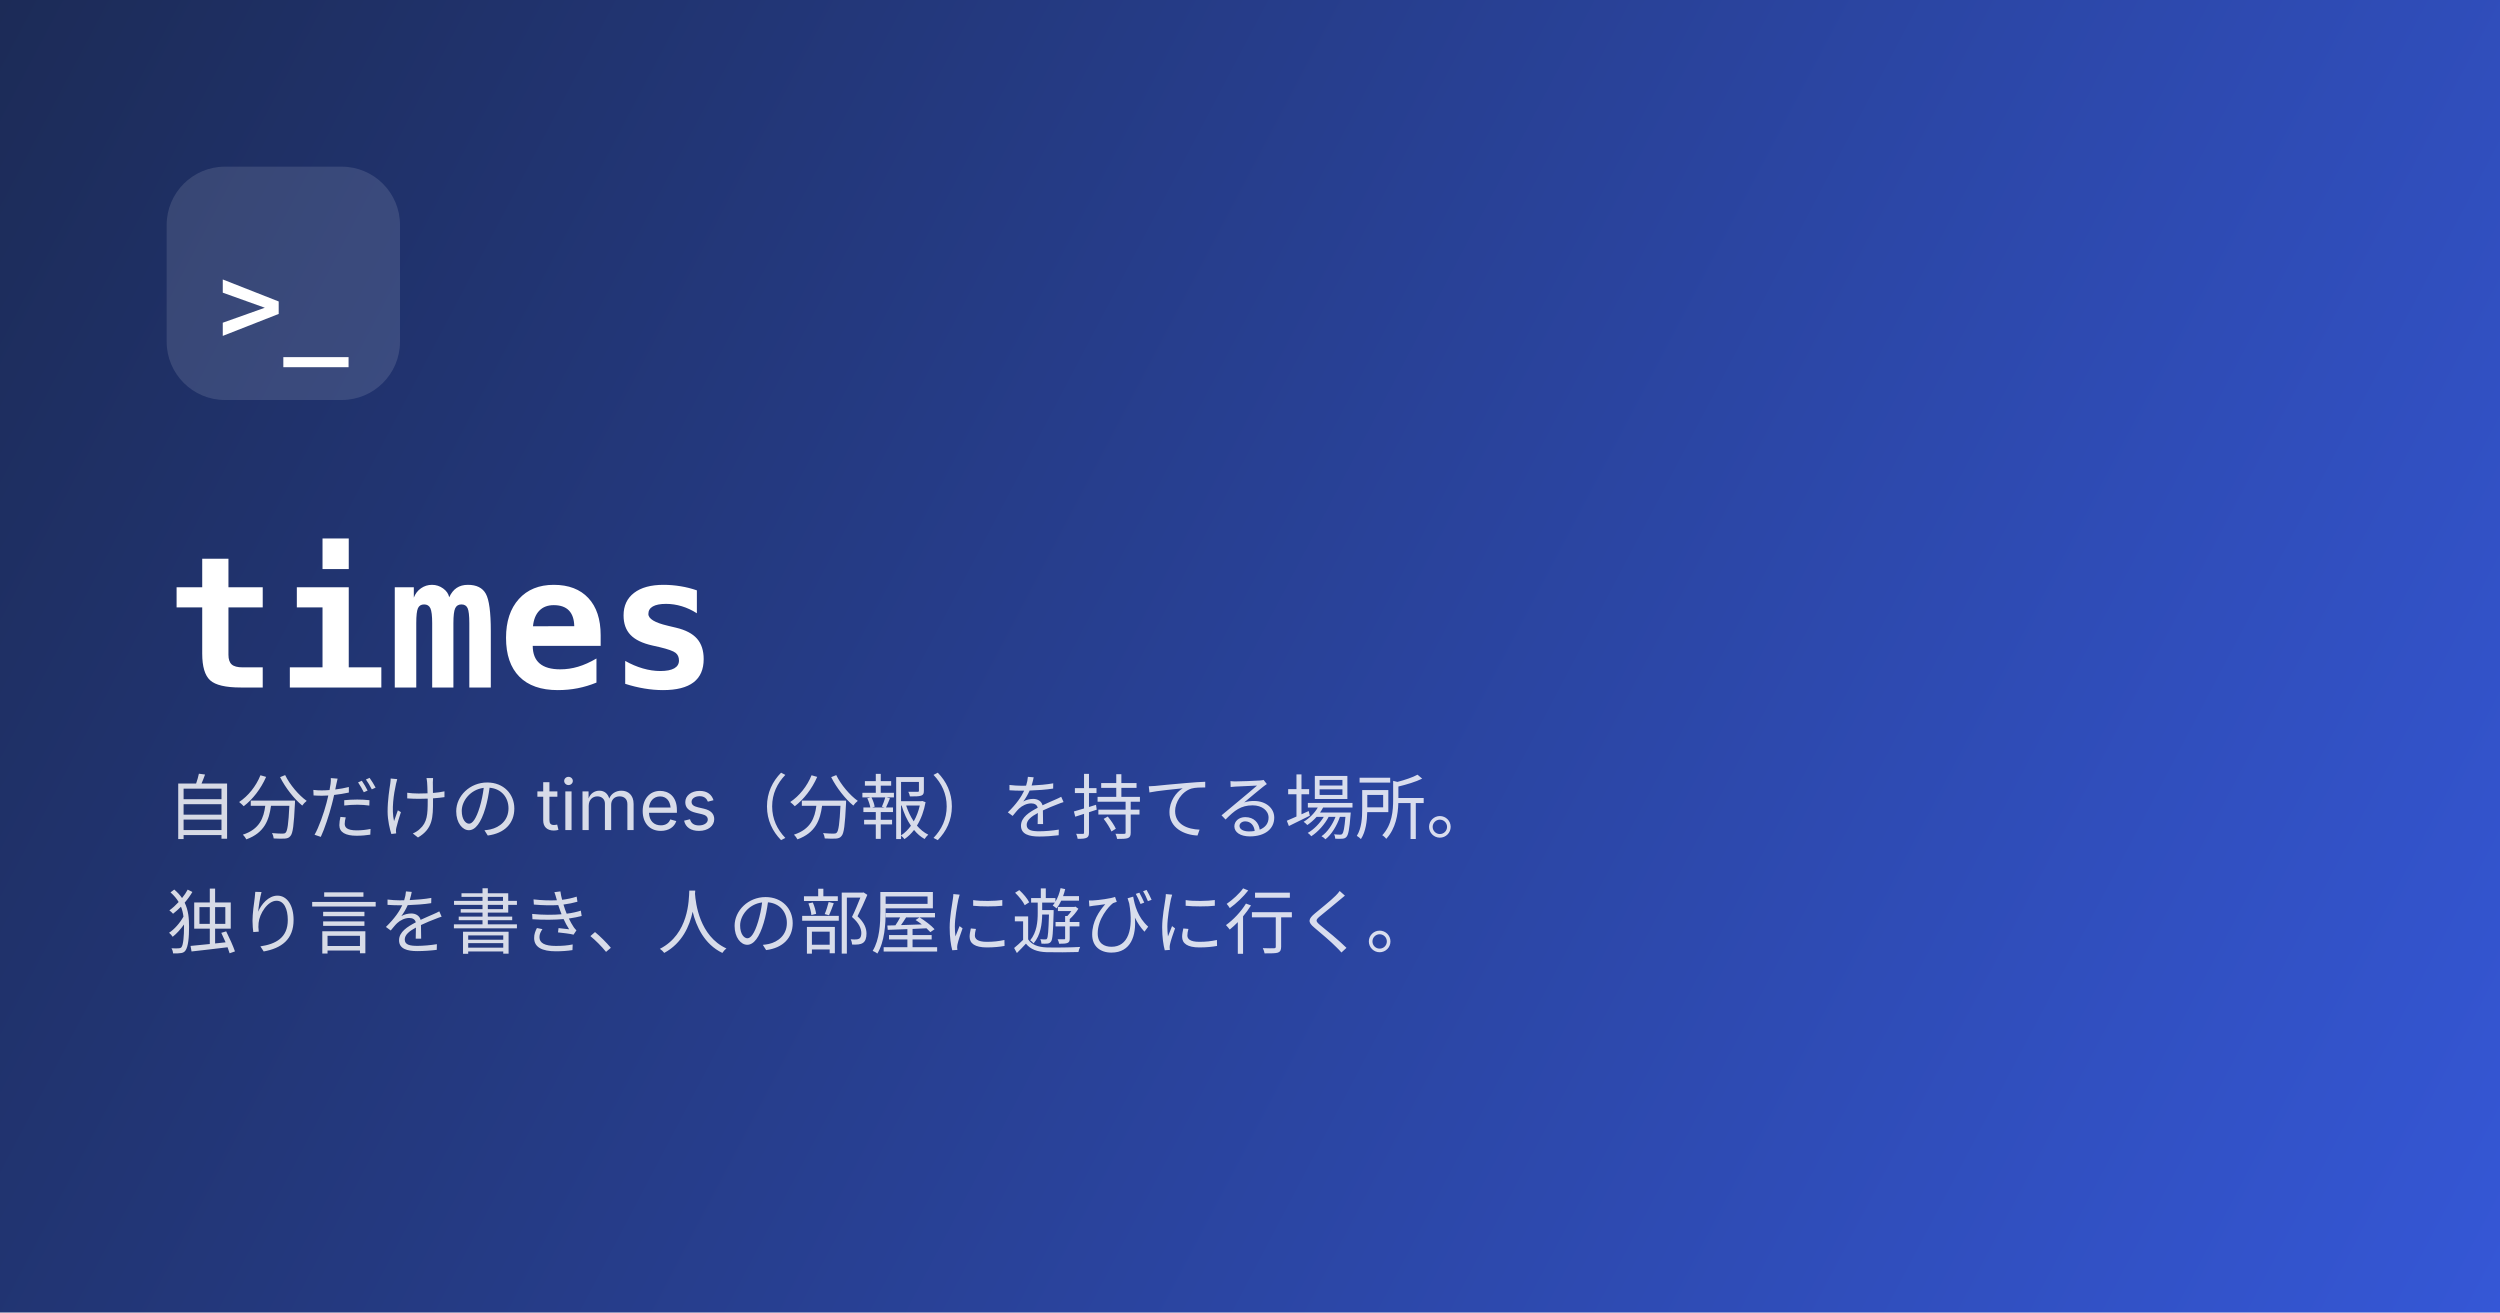
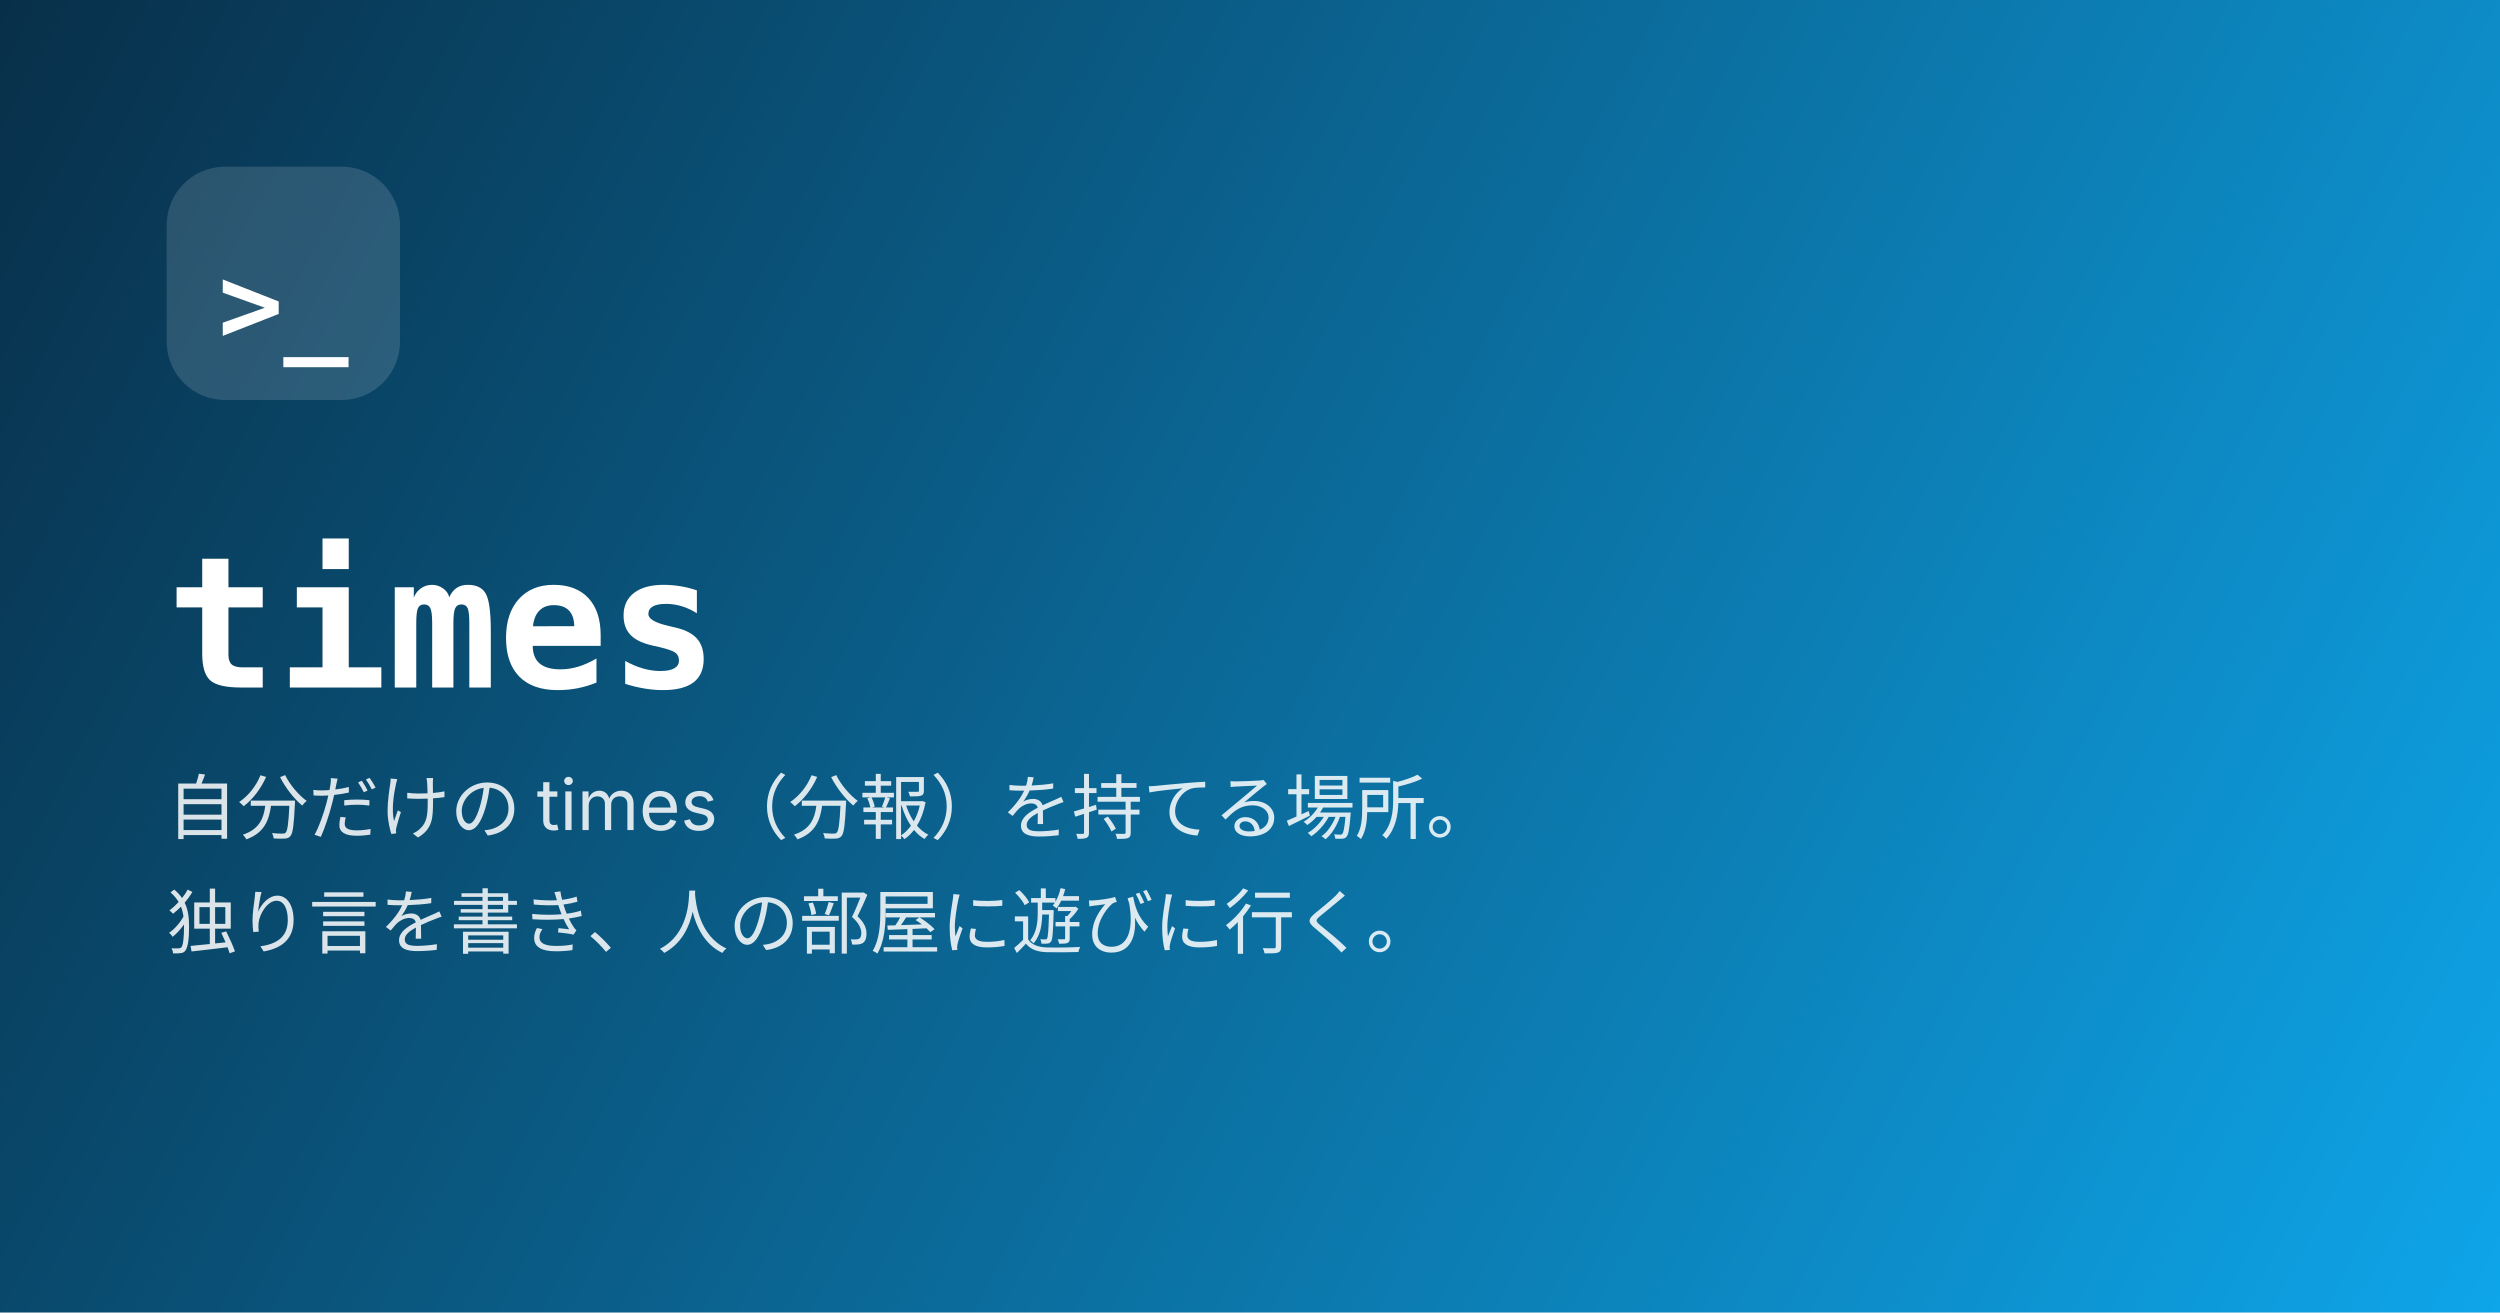
<svg xmlns="http://www.w3.org/2000/svg" viewBox="0 0 1200 630" width="1200" height="630">
  <defs>
    <linearGradient id="bg" x1="0" y1="0" x2="1200" y2="630" gradientUnits="userSpaceOnUse">
-       <stop offset="0" stop-color="#1c2b57" />
-       <stop offset="1" stop-color="#3557d6" />
+       <stop offset="0" stop-color="#082f49" />
+       <stop offset="1" stop-color="#0ea5e9" />
    </linearGradient>
  </defs>
  <rect width="1200" height="630" fill="url(#bg)" />
-   <rect x="80" y="80" width="112" height="112" rx="28" fill="rgba(255,255,255,0.12)" />
+   <rect x="80" y="80" width="112" height="112" rx="28" fill="rgba(255,255,255,0.14)" />
  <text x="136" y="146" text-anchor="middle" dominant-baseline="central" font-family="ui-monospace, SFMono-Regular, Menlo, Consolas, monospace" font-size="52" font-weight="700" fill="#ffffff">&gt;_</text>
  <text x="80" y="330" font-family="ui-monospace, SFMono-Regular, Menlo, Consolas, monospace" font-size="88" font-weight="700" fill="#ffffff">times</text>
-   <text x="80" y="400" font-family="system-ui, -apple-system, 'Hiragino Kaku Gothic ProN', 'Hiragino Sans', Meiryo, sans-serif" font-size="34" fill="rgba(255,255,255,0.82)">自分だけの times（分報）を持てる場所。</text>
-   <text x="80" y="455" font-family="system-ui, -apple-system, 'Hiragino Kaku Gothic ProN', 'Hiragino Sans', Meiryo, sans-serif" font-size="34" fill="rgba(255,255,255,0.82)">独り言を書き、人の部屋に遊びに行く。</text>
+   <text x="80" y="400" font-family="system-ui, -apple-system, 'Hiragino Kaku Gothic ProN', 'Hiragino Sans', Meiryo, sans-serif" font-size="34" fill="rgba(255,255,255,0.85)">自分だけの times（分報）を持てる場所。</text>
+   <text x="80" y="455" font-family="system-ui, -apple-system, 'Hiragino Kaku Gothic ProN', 'Hiragino Sans', Meiryo, sans-serif" font-size="34" fill="rgba(255,255,255,0.85)">独り言を書き、人の部屋に遊びに行く。</text>
</svg>
